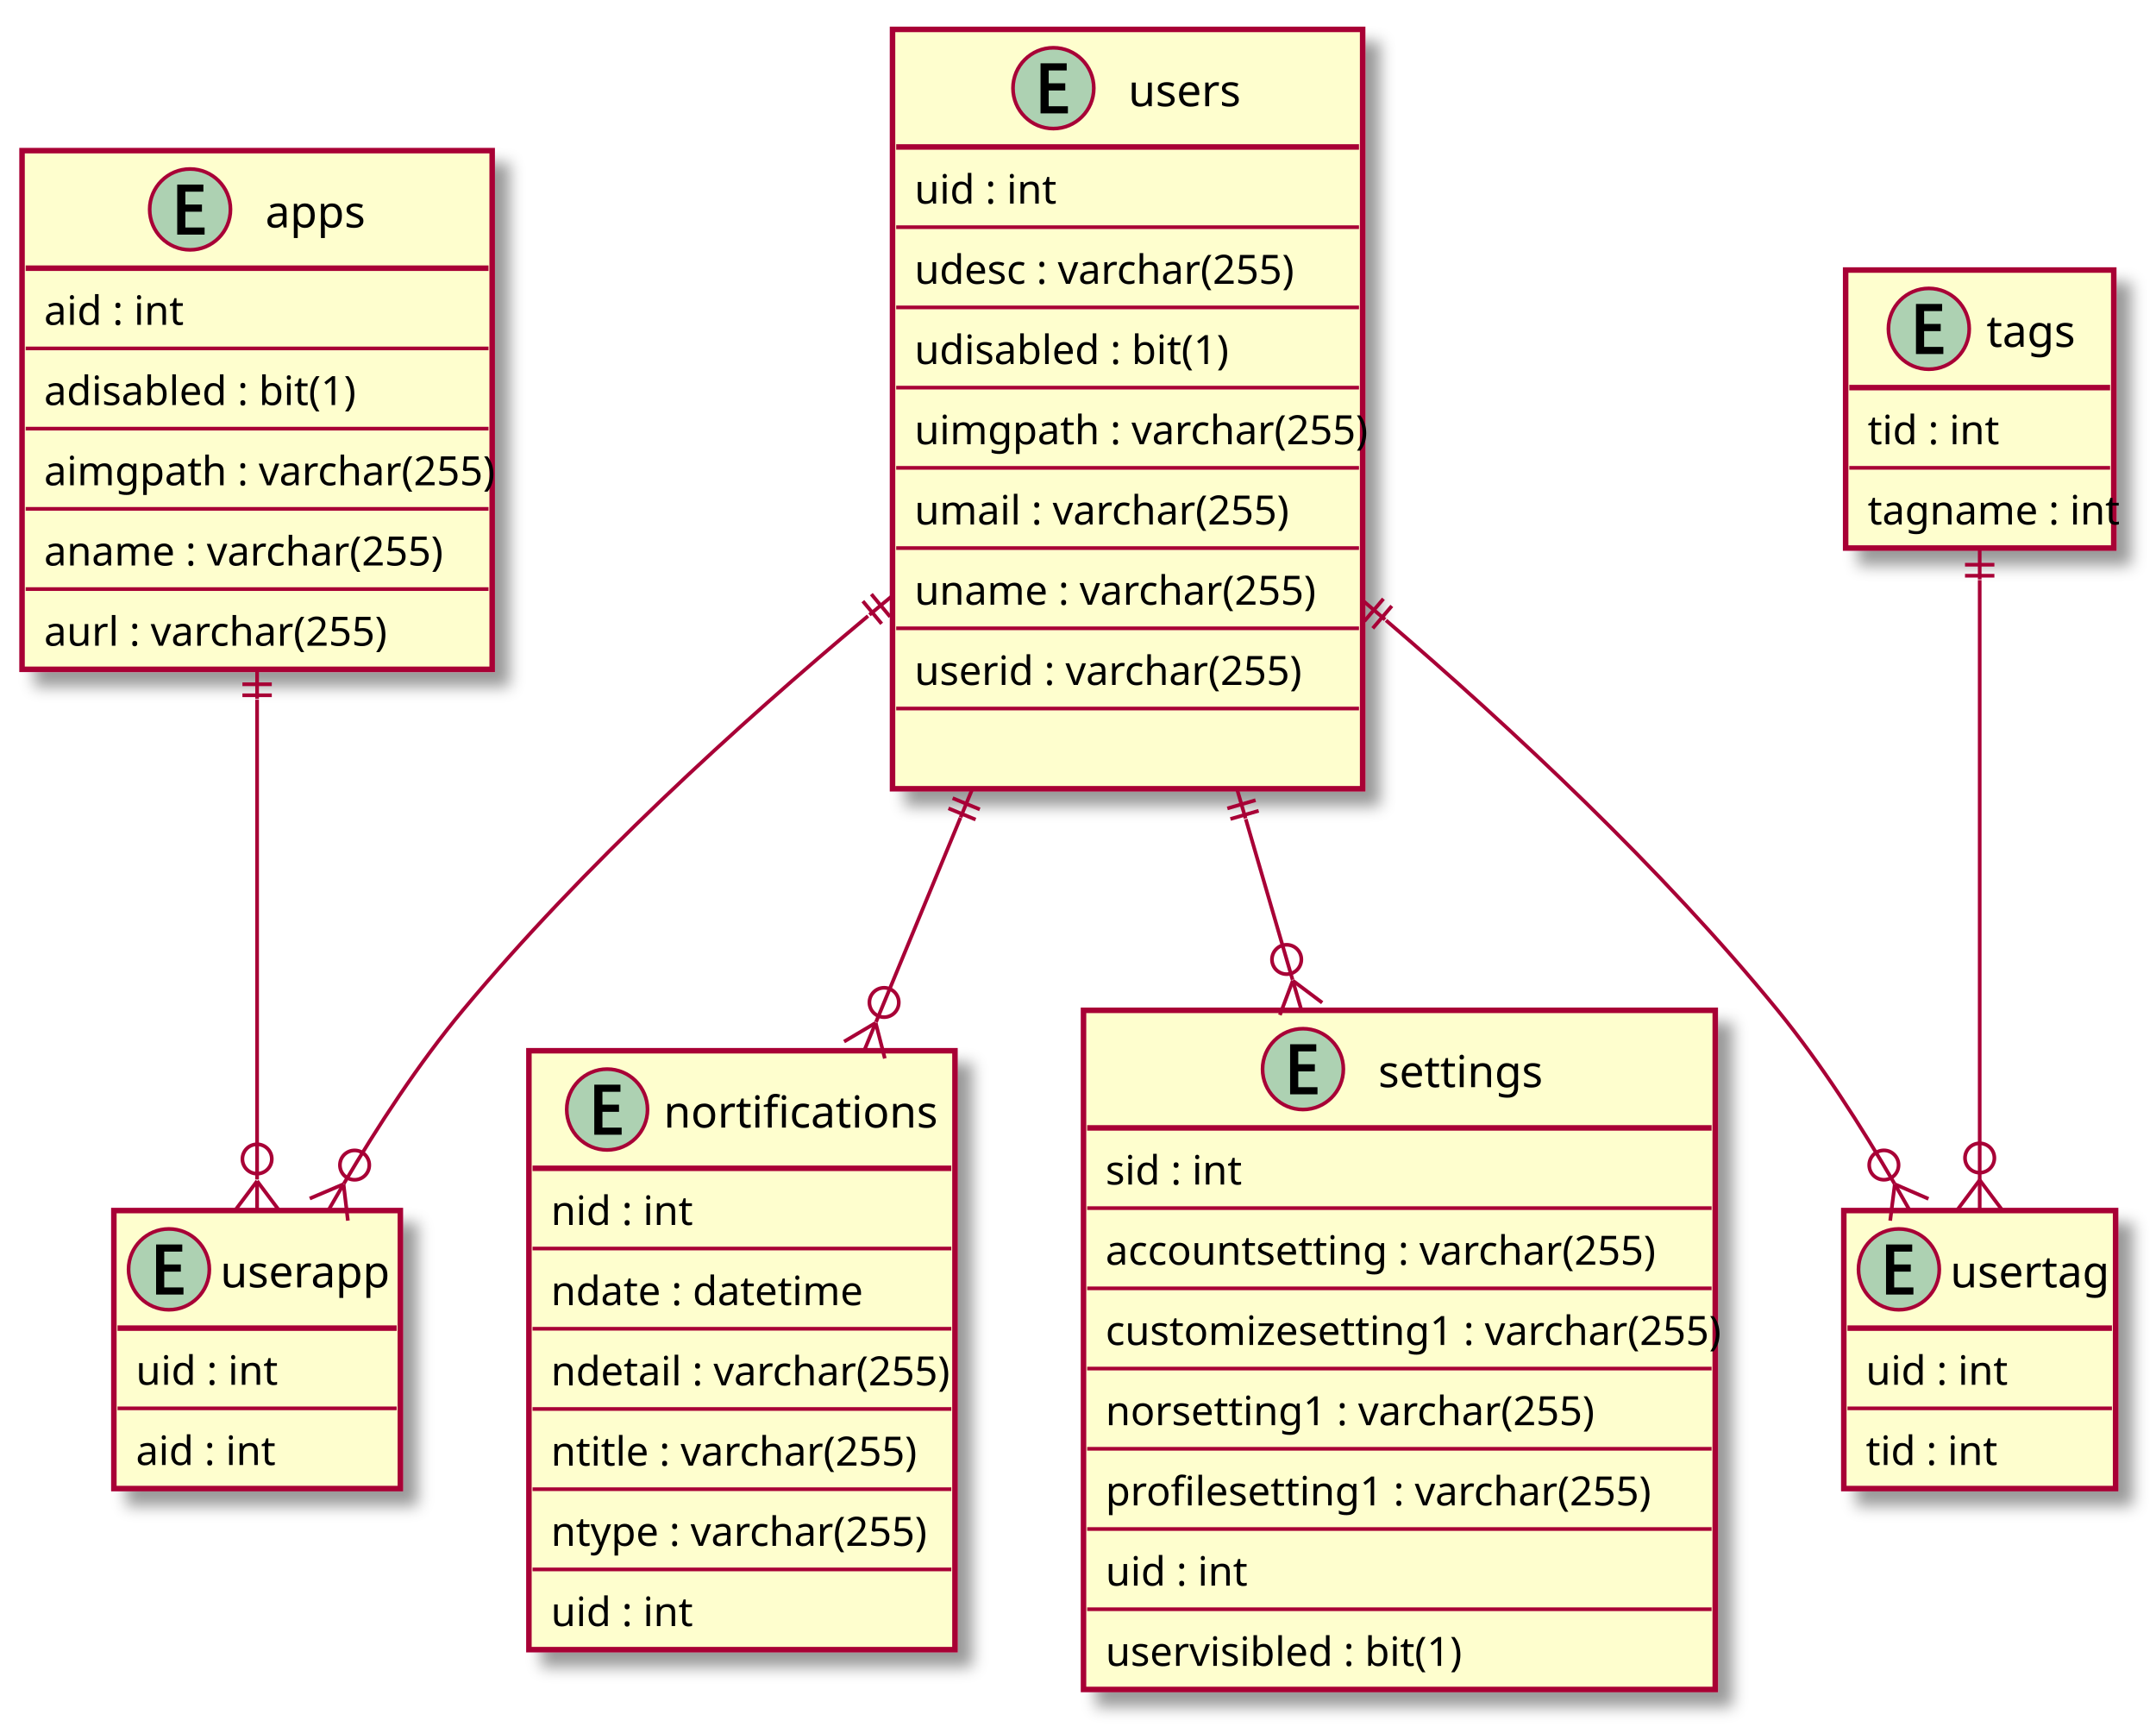
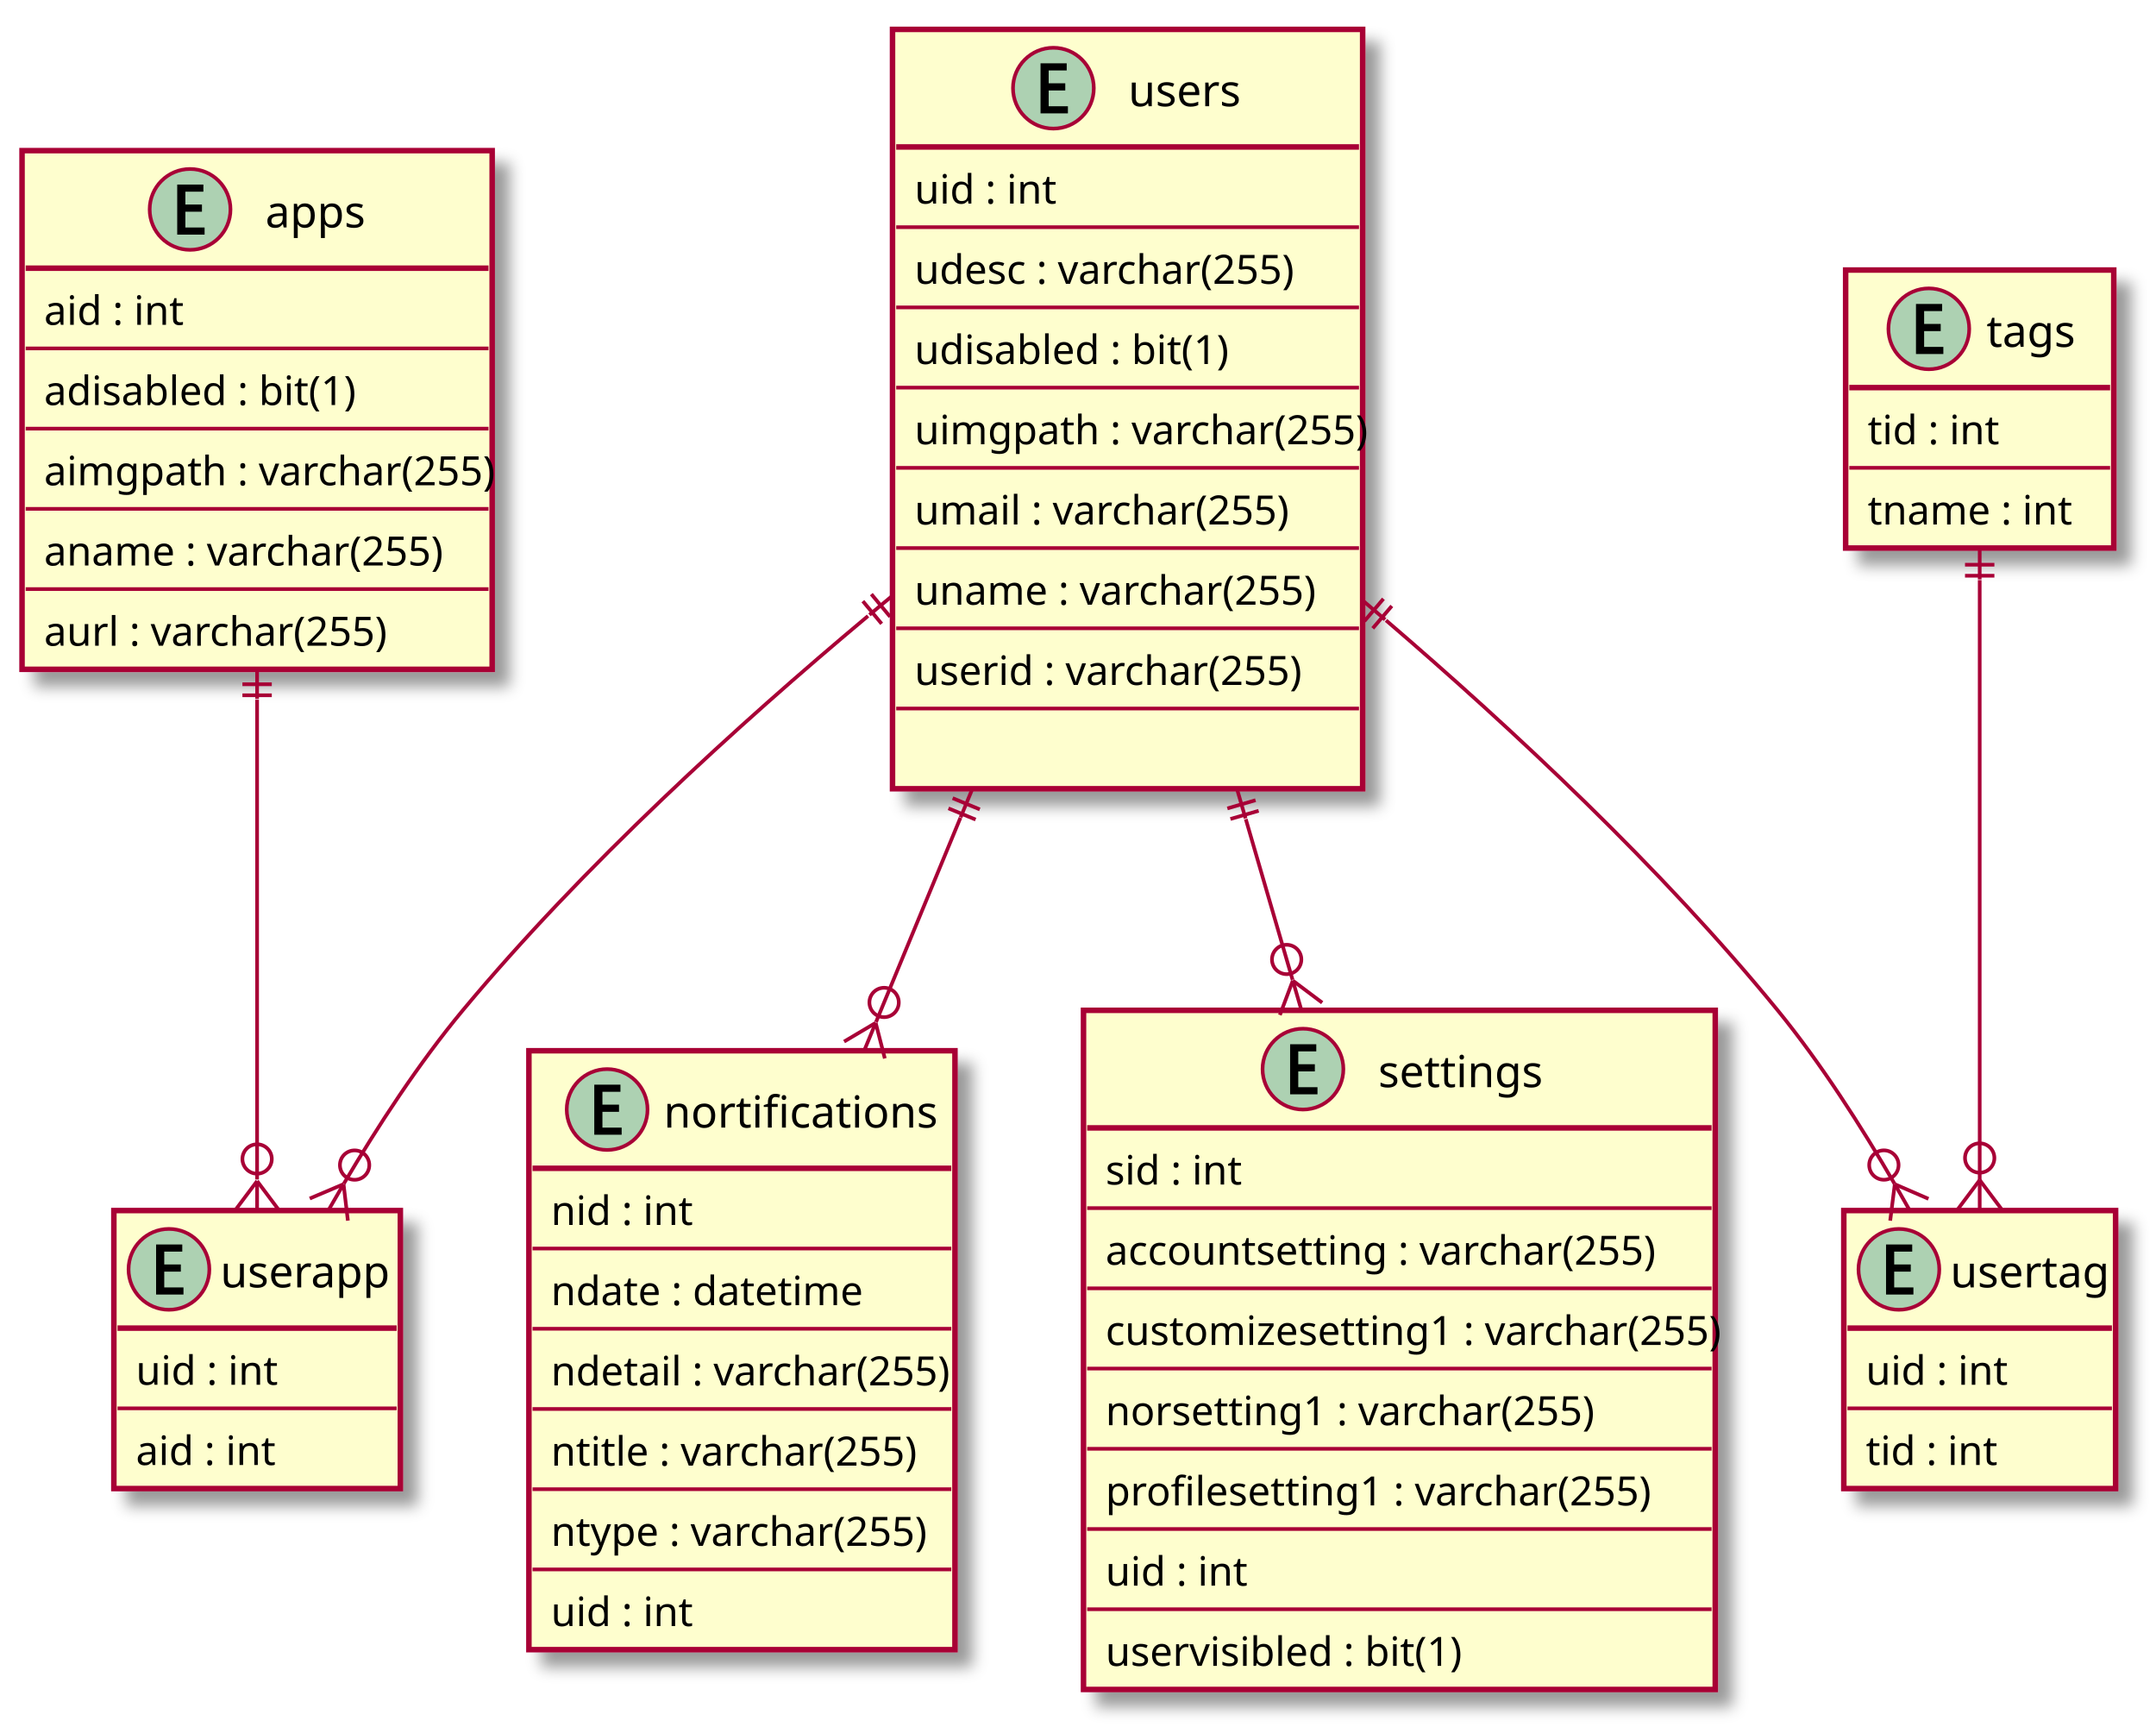
<svg xmlns="http://www.w3.org/2000/svg" contentScriptType="application/ecmascript" contentStyleType="text/css" height="470px" preserveAspectRatio="none" style="width:587px;height:470px;" version="1.1" viewBox="0 0 587 470" width="587px" zoomAndPan="magnify">
  <defs>
    <filter height="300%" id="f1dbv0ld248b60" width="300%" x="-1" y="-1">
      <feGaussianBlur result="blurOut" stdDeviation="2.0" />
      <feColorMatrix in="blurOut" result="blurOut2" type="matrix" values="0 0 0 0 0 0 0 0 0 0 0 0 0 0 0 0 0 0 .4 0" />
      <feOffset dx="4.0" dy="4.0" in="blurOut2" result="blurOut3" />
      <feBlend in="SourceGraphic" in2="blurOut3" mode="normal" />
    </filter>
  </defs>
  <g>
    <rect fill="#FEFECE" filter="url(#f1dbv0ld248b60)" height="141.18" id="apps" style="stroke: #A80036; stroke-width: 1.5;" width="128" x="6" y="41" />
    <ellipse cx="51.75" cy="57" fill="#ADD1B2" rx="11" ry="11" style="stroke: #A80036; stroke-width: 1.0;" />
    <path d="M50.469,55.672 L54.984,55.672 L54.984,57.625 L50.469,57.625 L50.469,61.922 L55.703,61.922 L55.703,63.859 L48.25,63.859 L48.25,50.234 L55.375,50.234 L55.375,52.172 L50.469,52.172 L50.469,55.672 Z " />
    <text fill="#000000" font-family="sans-serif" font-size="12" lengthAdjust="spacingAndGlyphs" textLength="28" x="72.25" y="61.91">apps</text>
    <line style="stroke: #A80036; stroke-width: 1.5;" x1="7" x2="133" y1="73" y2="73" />
    <text fill="#000000" font-family="sans-serif" font-size="11" lengthAdjust="spacingAndGlyphs" textLength="34" x="12" y="88.419">aid : int</text>
    <line style="stroke: #A80036; stroke-width: 1.0;" x1="7" x2="133" y1="94.836" y2="94.836" />
    <text fill="#000000" font-family="sans-serif" font-size="11" lengthAdjust="spacingAndGlyphs" textLength="80" x="12" y="110.255">adisabled : bit(1)</text>
    <line style="stroke: #A80036; stroke-width: 1.0;" x1="7" x2="133" y1="116.672" y2="116.672" />
    <text fill="#000000" font-family="sans-serif" font-size="11" lengthAdjust="spacingAndGlyphs" textLength="116" x="12" y="132.091">aimgpath : varchar(255)</text>
    <line style="stroke: #A80036; stroke-width: 1.0;" x1="7" x2="133" y1="138.508" y2="138.508" />
    <text fill="#000000" font-family="sans-serif" font-size="11" lengthAdjust="spacingAndGlyphs" textLength="105" x="12" y="153.927">aname : varchar(255)</text>
    <line style="stroke: #A80036; stroke-width: 1.0;" x1="7" x2="133" y1="160.344" y2="160.344" />
    <text fill="#000000" font-family="sans-serif" font-size="11" lengthAdjust="spacingAndGlyphs" textLength="91" x="12" y="175.763">aurl : varchar(255)</text>
    <rect fill="#FEFECE" filter="url(#f1dbv0ld248b60)" height="206.688" id="users" style="stroke: #A80036; stroke-width: 1.5;" width="128" x="243" y="8" />
    <ellipse cx="286.8" cy="24" fill="#ADD1B2" rx="11" ry="11" style="stroke: #A80036; stroke-width: 1.0;" />
    <path d="M285.519,22.672 L290.034,22.672 L290.034,24.625 L285.519,24.625 L285.519,28.922 L290.753,28.922 L290.753,30.859 L283.3,30.859 L283.3,17.234 L290.425,17.234 L290.425,19.172 L285.519,19.172 L285.519,22.672 Z " />
    <text fill="#000000" font-family="sans-serif" font-size="12" lengthAdjust="spacingAndGlyphs" textLength="32" x="307.2" y="28.91">users</text>
    <line style="stroke: #A80036; stroke-width: 1.5;" x1="244" x2="370" y1="40" y2="40" />
    <text fill="#000000" font-family="sans-serif" font-size="11" lengthAdjust="spacingAndGlyphs" textLength="34" x="249" y="55.419">uid : int</text>
    <line style="stroke: #A80036; stroke-width: 1.0;" x1="244" x2="370" y1="61.836" y2="61.836" />
    <text fill="#000000" font-family="sans-serif" font-size="11" lengthAdjust="spacingAndGlyphs" textLength="103" x="249" y="77.255">udesc : varchar(255)</text>
    <line style="stroke: #A80036; stroke-width: 1.0;" x1="244" x2="370" y1="83.672" y2="83.672" />
    <text fill="#000000" font-family="sans-serif" font-size="11" lengthAdjust="spacingAndGlyphs" textLength="80" x="249" y="99.091">udisabled : bit(1)</text>
    <line style="stroke: #A80036; stroke-width: 1.0;" x1="244" x2="370" y1="105.508" y2="105.508" />
    <text fill="#000000" font-family="sans-serif" font-size="11" lengthAdjust="spacingAndGlyphs" textLength="116" x="249" y="120.927">uimgpath : varchar(255)</text>
    <line style="stroke: #A80036; stroke-width: 1.0;" x1="244" x2="370" y1="127.344" y2="127.344" />
    <text fill="#000000" font-family="sans-serif" font-size="11" lengthAdjust="spacingAndGlyphs" textLength="97" x="249" y="142.763">umail : varchar(255)</text>
    <line style="stroke: #A80036; stroke-width: 1.0;" x1="244" x2="370" y1="149.18" y2="149.18" />
    <text fill="#000000" font-family="sans-serif" font-size="11" lengthAdjust="spacingAndGlyphs" textLength="105" x="249" y="164.599">uname : varchar(255)</text>
    <line style="stroke: #A80036; stroke-width: 1.0;" x1="244" x2="370" y1="171.016" y2="171.016" />
    <text fill="#000000" font-family="sans-serif" font-size="11" lengthAdjust="spacingAndGlyphs" textLength="103" x="249" y="186.435">userid : varchar(255)</text>
    <line style="stroke: #A80036; stroke-width: 1.0;" x1="244" x2="370" y1="192.852" y2="192.852" />
    <text fill="#000000" font-family="sans-serif" font-size="11" lengthAdjust="spacingAndGlyphs" textLength="0" x="252" y="208.27" />
    <rect fill="#FEFECE" filter="url(#f1dbv0ld248b60)" height="75.672" id="tags" style="stroke: #A80036; stroke-width: 1.5;" width="73" x="502.5" y="73.5" />
    <ellipse cx="525.15" cy="89.5" fill="#ADD1B2" rx="11" ry="11" style="stroke: #A80036; stroke-width: 1.0;" />
    <path d="M523.869,88.172 L528.384,88.172 L528.384,90.125 L523.869,90.125 L523.869,94.422 L529.103,94.422 L529.103,96.359 L521.65,96.359 L521.65,82.734 L528.775,82.734 L528.775,84.672 L523.869,84.672 L523.869,88.172 Z " />
    <text fill="#000000" font-family="sans-serif" font-size="12" lengthAdjust="spacingAndGlyphs" textLength="24" x="540.85" y="94.41">tags</text>
    <line style="stroke: #A80036; stroke-width: 1.5;" x1="503.5" x2="574.5" y1="105.5" y2="105.5" />
    <text fill="#000000" font-family="sans-serif" font-size="11" lengthAdjust="spacingAndGlyphs" textLength="31" x="508.5" y="120.919">tid : int</text>
    <line style="stroke: #A80036; stroke-width: 1.0;" x1="503.5" x2="574.5" y1="127.336" y2="127.336" />
-     <text fill="#000000" font-family="sans-serif" font-size="11" lengthAdjust="spacingAndGlyphs" textLength="61" x="508.5" y="142.755">tagname : int</text>
+     <text fill="#000000" font-family="sans-serif" font-size="11" lengthAdjust="spacingAndGlyphs" textLength="61" x="508.5" y="142.755">tname : int</text>
    <rect fill="#FEFECE" filter="url(#f1dbv0ld248b60)" height="163.016" id="nortifications" style="stroke: #A80036; stroke-width: 1.5;" width="116" x="144" y="286" />
    <ellipse cx="165.3" cy="302" fill="#ADD1B2" rx="11" ry="11" style="stroke: #A80036; stroke-width: 1.0;" />
    <path d="M164.019,300.672 L168.534,300.672 L168.534,302.625 L164.019,302.625 L164.019,306.922 L169.253,306.922 L169.253,308.859 L161.8,308.859 L161.8,295.234 L168.925,295.234 L168.925,297.172 L164.019,297.172 L164.019,300.672 Z " />
    <text fill="#000000" font-family="sans-serif" font-size="12" lengthAdjust="spacingAndGlyphs" textLength="70" x="180.7" y="306.91">nortifications</text>
    <line style="stroke: #A80036; stroke-width: 1.5;" x1="145" x2="259" y1="318" y2="318" />
    <text fill="#000000" font-family="sans-serif" font-size="11" lengthAdjust="spacingAndGlyphs" textLength="34" x="150" y="333.419">nid : int</text>
    <line style="stroke: #A80036; stroke-width: 1.0;" x1="145" x2="259" y1="339.836" y2="339.836" />
    <text fill="#000000" font-family="sans-serif" font-size="11" lengthAdjust="spacingAndGlyphs" textLength="76" x="150" y="355.255">ndate : datetime</text>
    <line style="stroke: #A80036; stroke-width: 1.0;" x1="145" x2="259" y1="361.672" y2="361.672" />
    <text fill="#000000" font-family="sans-serif" font-size="11" lengthAdjust="spacingAndGlyphs" textLength="104" x="150" y="377.091">ndetail : varchar(255)</text>
    <line style="stroke: #A80036; stroke-width: 1.0;" x1="145" x2="259" y1="383.508" y2="383.508" />
    <text fill="#000000" font-family="sans-serif" font-size="11" lengthAdjust="spacingAndGlyphs" textLength="95" x="150" y="398.927">ntitle : varchar(255)</text>
    <line style="stroke: #A80036; stroke-width: 1.0;" x1="145" x2="259" y1="405.344" y2="405.344" />
    <text fill="#000000" font-family="sans-serif" font-size="11" lengthAdjust="spacingAndGlyphs" textLength="100" x="150" y="420.763">ntype : varchar(255)</text>
    <line style="stroke: #A80036; stroke-width: 1.0;" x1="145" x2="259" y1="427.18" y2="427.18" />
    <text fill="#000000" font-family="sans-serif" font-size="11" lengthAdjust="spacingAndGlyphs" textLength="34" x="150" y="442.599">uid : int</text>
    <rect fill="#FEFECE" filter="url(#f1dbv0ld248b60)" height="184.852" id="settings" style="stroke: #A80036; stroke-width: 1.5;" width="172" x="295" y="275" />
    <ellipse cx="354.75" cy="291" fill="#ADD1B2" rx="11" ry="11" style="stroke: #A80036; stroke-width: 1.0;" />
    <path d="M353.469,289.672 L357.984,289.672 L357.984,291.625 L353.469,291.625 L353.469,295.922 L358.703,295.922 L358.703,297.859 L351.25,297.859 L351.25,284.234 L358.375,284.234 L358.375,286.172 L353.469,286.172 L353.469,289.672 Z " />
    <text fill="#000000" font-family="sans-serif" font-size="12" lengthAdjust="spacingAndGlyphs" textLength="44" x="375.25" y="295.91">settings</text>
    <line style="stroke: #A80036; stroke-width: 1.5;" x1="296" x2="466" y1="307" y2="307" />
    <text fill="#000000" font-family="sans-serif" font-size="11" lengthAdjust="spacingAndGlyphs" textLength="34" x="301" y="322.419">sid : int</text>
    <line style="stroke: #A80036; stroke-width: 1.0;" x1="296" x2="466" y1="328.836" y2="328.836" />
    <text fill="#000000" font-family="sans-serif" font-size="11" lengthAdjust="spacingAndGlyphs" textLength="144" x="301" y="344.255">accountsetting : varchar(255)</text>
    <line style="stroke: #A80036; stroke-width: 1.0;" x1="296" x2="466" y1="350.672" y2="350.672" />
    <text fill="#000000" font-family="sans-serif" font-size="11" lengthAdjust="spacingAndGlyphs" textLength="160" x="301" y="366.091">customizesetting1 : varchar(255)</text>
    <line style="stroke: #A80036; stroke-width: 1.0;" x1="296" x2="466" y1="372.508" y2="372.508" />
    <text fill="#000000" font-family="sans-serif" font-size="11" lengthAdjust="spacingAndGlyphs" textLength="127" x="301" y="387.927">norsetting1 : varchar(255)</text>
    <line style="stroke: #A80036; stroke-width: 1.0;" x1="296" x2="466" y1="394.344" y2="394.344" />
    <text fill="#000000" font-family="sans-serif" font-size="11" lengthAdjust="spacingAndGlyphs" textLength="141" x="301" y="409.763">profilesetting1 : varchar(255)</text>
    <line style="stroke: #A80036; stroke-width: 1.0;" x1="296" x2="466" y1="416.18" y2="416.18" />
    <text fill="#000000" font-family="sans-serif" font-size="11" lengthAdjust="spacingAndGlyphs" textLength="34" x="301" y="431.599">uid : int</text>
    <line style="stroke: #A80036; stroke-width: 1.0;" x1="296" x2="466" y1="438.016" y2="438.016" />
    <text fill="#000000" font-family="sans-serif" font-size="11" lengthAdjust="spacingAndGlyphs" textLength="92" x="301" y="453.435">uservisibled : bit(1)</text>
    <rect fill="#FEFECE" filter="url(#f1dbv0ld248b60)" height="75.672" id="userapp" style="stroke: #A80036; stroke-width: 1.5;" width="78" x="31" y="329.5" />
    <ellipse cx="46" cy="345.5" fill="#ADD1B2" rx="11" ry="11" style="stroke: #A80036; stroke-width: 1.0;" />
    <path d="M44.719,344.172 L49.234,344.172 L49.234,346.125 L44.719,346.125 L44.719,350.422 L49.953,350.422 L49.953,352.359 L42.5,352.359 L42.5,338.734 L49.625,338.734 L49.625,340.672 L44.719,340.672 L44.719,344.172 Z " />
    <text fill="#000000" font-family="sans-serif" font-size="12" lengthAdjust="spacingAndGlyphs" textLength="46" x="60" y="350.41">userapp</text>
    <line style="stroke: #A80036; stroke-width: 1.5;" x1="32" x2="108" y1="361.5" y2="361.5" />
    <text fill="#000000" font-family="sans-serif" font-size="11" lengthAdjust="spacingAndGlyphs" textLength="34" x="37" y="376.919">uid : int</text>
    <line style="stroke: #A80036; stroke-width: 1.0;" x1="32" x2="108" y1="383.336" y2="383.336" />
    <text fill="#000000" font-family="sans-serif" font-size="11" lengthAdjust="spacingAndGlyphs" textLength="34" x="37" y="398.755">aid : int</text>
    <rect fill="#FEFECE" filter="url(#f1dbv0ld248b60)" height="75.672" id="usertag" style="stroke: #A80036; stroke-width: 1.5;" width="74" x="502" y="329.5" />
    <ellipse cx="517" cy="345.5" fill="#ADD1B2" rx="11" ry="11" style="stroke: #A80036; stroke-width: 1.0;" />
    <path d="M515.719,344.172 L520.234,344.172 L520.234,346.125 L515.719,346.125 L515.719,350.422 L520.953,350.422 L520.953,352.359 L513.5,352.359 L513.5,338.734 L520.625,338.734 L520.625,340.672 L515.719,340.672 L515.719,344.172 Z " />
    <text fill="#000000" font-family="sans-serif" font-size="12" lengthAdjust="spacingAndGlyphs" textLength="42" x="531" y="350.41">usertag</text>
    <line style="stroke: #A80036; stroke-width: 1.5;" x1="503" x2="575" y1="361.5" y2="361.5" />
    <text fill="#000000" font-family="sans-serif" font-size="11" lengthAdjust="spacingAndGlyphs" textLength="34" x="508" y="376.919">uid : int</text>
    <line style="stroke: #A80036; stroke-width: 1.0;" x1="503" x2="575" y1="383.336" y2="383.336" />
    <text fill="#000000" font-family="sans-serif" font-size="11" lengthAdjust="spacingAndGlyphs" textLength="31" x="508" y="398.755">tid : int</text>
    <path d="M70,190.452 C70,233.249 70,284.827 70,321.057 " fill="none" id="apps-userapp" style="stroke: #A80036; stroke-width: 1.0;" />
    <line style="stroke: #A80036; stroke-width: 1.0;" x1="70" x2="76" y1="321.462" y2="329.462" />
    <line style="stroke: #A80036; stroke-width: 1.0;" x1="70" x2="64" y1="321.462" y2="329.462" />
    <line style="stroke: #A80036; stroke-width: 1.0;" x1="70" x2="70" y1="321.462" y2="329.462" />
    <ellipse cx="70" cy="315.462" fill="none" rx="4" ry="4" style="stroke: #A80036; stroke-width: 1.0;" />
    <line style="stroke: #A80036; stroke-width: 1.0;" x1="66" x2="74" y1="186.243" y2="186.243" />
    <line style="stroke: #A80036; stroke-width: 1.0;" x1="66" x2="74" y1="189.243" y2="189.243" />
    <line style="stroke: #A80036; stroke-width: 1.0;" x1="70" x2="70" y1="190.243" y2="182.243" />
    <path d="M236.331,167.666 C200.895,197.296 158.683,235.738 126,275 C114.014,289.399 102.801,306.61 93.604,322.2 " fill="none" id="users-userapp" style="stroke: #A80036; stroke-width: 1.0;" />
    <line style="stroke: #A80036; stroke-width: 1.0;" x1="93.538" x2="94.715" y1="322.312" y2="332.243" />
    <line style="stroke: #A80036; stroke-width: 1.0;" x1="93.538" x2="84.334" y1="322.312" y2="326.223" />
    <line style="stroke: #A80036; stroke-width: 1.0;" x1="93.538" x2="89.525" y1="322.312" y2="329.233" />
    <ellipse cx="96.548" cy="317.122" fill="none" rx="4" ry="4" style="stroke: #A80036; stroke-width: 1.0;" />
    <line style="stroke: #A80036; stroke-width: 1.0;" x1="237.232" x2="242.344" y1="161.717" y2="167.871" />
    <line style="stroke: #A80036; stroke-width: 1.0;" x1="234.925" x2="240.037" y1="163.634" y2="169.788" />
    <line style="stroke: #A80036; stroke-width: 1.0;" x1="236.711" x2="242.865" y1="167.35" y2="162.238" />
    <path d="M539,157.9 C539,204.028 539,275.068 539,321.171 " fill="none" id="tags-usertag" style="stroke: #A80036; stroke-width: 1.0;" />
    <line style="stroke: #A80036; stroke-width: 1.0;" x1="539" x2="545" y1="321.195" y2="329.195" />
    <line style="stroke: #A80036; stroke-width: 1.0;" x1="539" x2="533" y1="321.195" y2="329.195" />
    <line style="stroke: #A80036; stroke-width: 1.0;" x1="539" x2="539" y1="321.195" y2="329.195" />
    <ellipse cx="539" cy="315.195" fill="none" rx="4" ry="4" style="stroke: #A80036; stroke-width: 1.0;" />
    <line style="stroke: #A80036; stroke-width: 1.0;" x1="535" x2="543" y1="153.706" y2="153.706" />
    <line style="stroke: #A80036; stroke-width: 1.0;" x1="535" x2="543" y1="156.706" y2="156.706" />
    <line style="stroke: #A80036; stroke-width: 1.0;" x1="539" x2="539" y1="157.706" y2="149.706" />
    <path d="M377.363,168.852 C411.773,198.374 452.459,236.365 484,275 C495.791,289.443 506.808,306.663 515.838,322.248 " fill="none" id="users-usertag" style="stroke: #A80036; stroke-width: 1.0;" />
    <line style="stroke: #A80036; stroke-width: 1.0;" x1="515.883" x2="525.056" y1="322.327" y2="326.308" />
    <line style="stroke: #A80036; stroke-width: 1.0;" x1="515.883" x2="514.63" y1="322.327" y2="332.248" />
    <line style="stroke: #A80036; stroke-width: 1.0;" x1="515.883" x2="519.843" y1="322.327" y2="329.278" />
    <ellipse cx="512.913" cy="317.113" fill="none" rx="4" ry="4" style="stroke: #A80036; stroke-width: 1.0;" />
    <line style="stroke: #A80036; stroke-width: 1.0;" x1="371.464" x2="376.654" y1="169.079" y2="162.991" />
    <line style="stroke: #A80036; stroke-width: 1.0;" x1="373.747" x2="378.937" y1="171.025" y2="164.937" />
    <line style="stroke: #A80036; stroke-width: 1.0;" x1="377.103" x2="371.015" y1="168.63" y2="163.44" />
    <path d="M261.501,222.564 C253.816,241.154 245.927,260.238 238.509,278.183 " fill="none" id="users-nortifications" style="stroke: #A80036; stroke-width: 1.0;" />
    <line style="stroke: #A80036; stroke-width: 1.0;" x1="238.416" x2="240.906" y1="278.406" y2="288.091" />
    <line style="stroke: #A80036; stroke-width: 1.0;" x1="238.416" x2="229.816" y1="278.406" y2="283.507" />
    <line style="stroke: #A80036; stroke-width: 1.0;" x1="238.416" x2="235.361" y1="278.406" y2="285.799" />
    <ellipse cx="240.708" cy="272.86" fill="none" rx="4" ry="4" style="stroke: #A80036; stroke-width: 1.0;" />
    <line style="stroke: #A80036; stroke-width: 1.0;" x1="259.37" x2="266.764" y1="217.248" y2="220.304" />
    <line style="stroke: #A80036; stroke-width: 1.0;" x1="258.224" x2="265.618" y1="220.02" y2="223.076" />
    <line style="stroke: #A80036; stroke-width: 1.0;" x1="261.539" x2="264.595" y1="222.472" y2="215.079" />
    <path d="M339.182,222.963 C343.418,237.501 347.739,252.334 351.919,266.681 " fill="none" id="users-settings" style="stroke: #A80036; stroke-width: 1.0;" />
    <line style="stroke: #A80036; stroke-width: 1.0;" x1="351.988" x2="359.986" y1="266.916" y2="272.919" />
    <line style="stroke: #A80036; stroke-width: 1.0;" x1="351.988" x2="348.464" y1="266.916" y2="276.275" />
    <line style="stroke: #A80036; stroke-width: 1.0;" x1="351.988" x2="354.225" y1="266.916" y2="274.597" />
    <ellipse cx="350.31" cy="261.156" fill="none" rx="4" ry="4" style="stroke: #A80036; stroke-width: 1.0;" />
    <line style="stroke: #A80036; stroke-width: 1.0;" x1="334.163" x2="341.844" y1="220.038" y2="217.801" />
    <line style="stroke: #A80036; stroke-width: 1.0;" x1="335.002" x2="342.683" y1="222.918" y2="220.681" />
    <line style="stroke: #A80036; stroke-width: 1.0;" x1="339.122" x2="336.885" y1="222.76" y2="215.079" />
  </g>
</svg>
